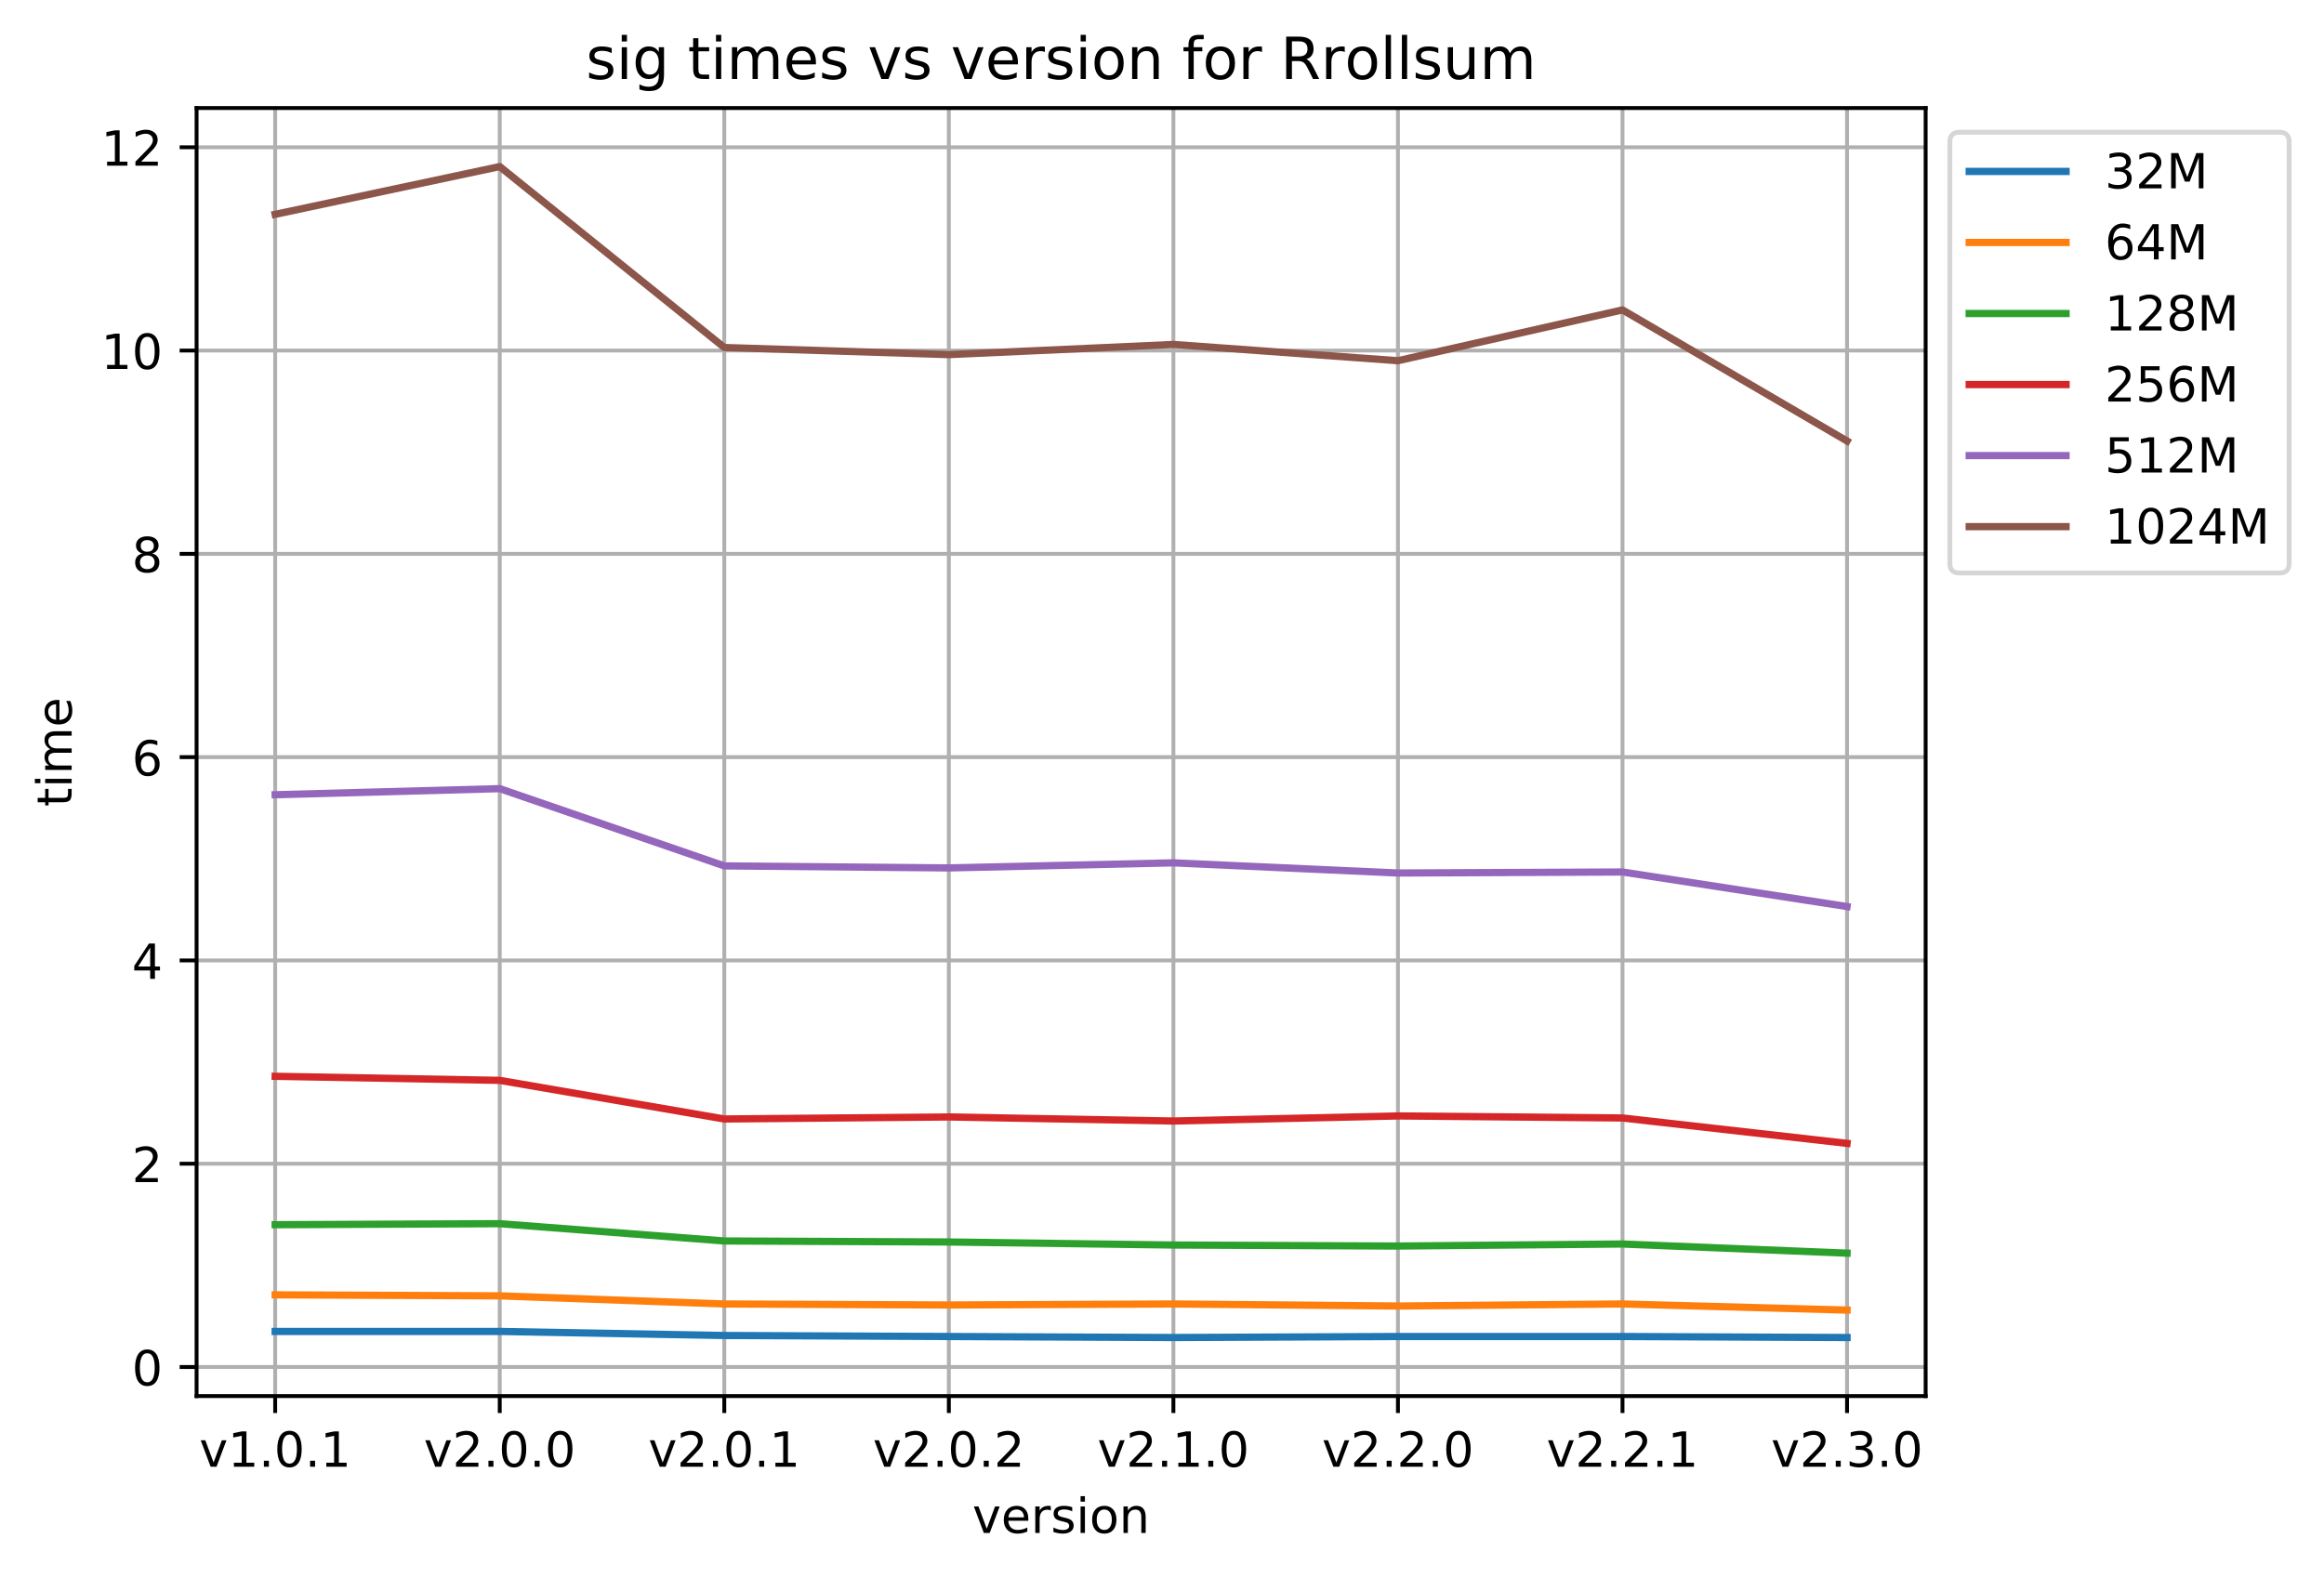
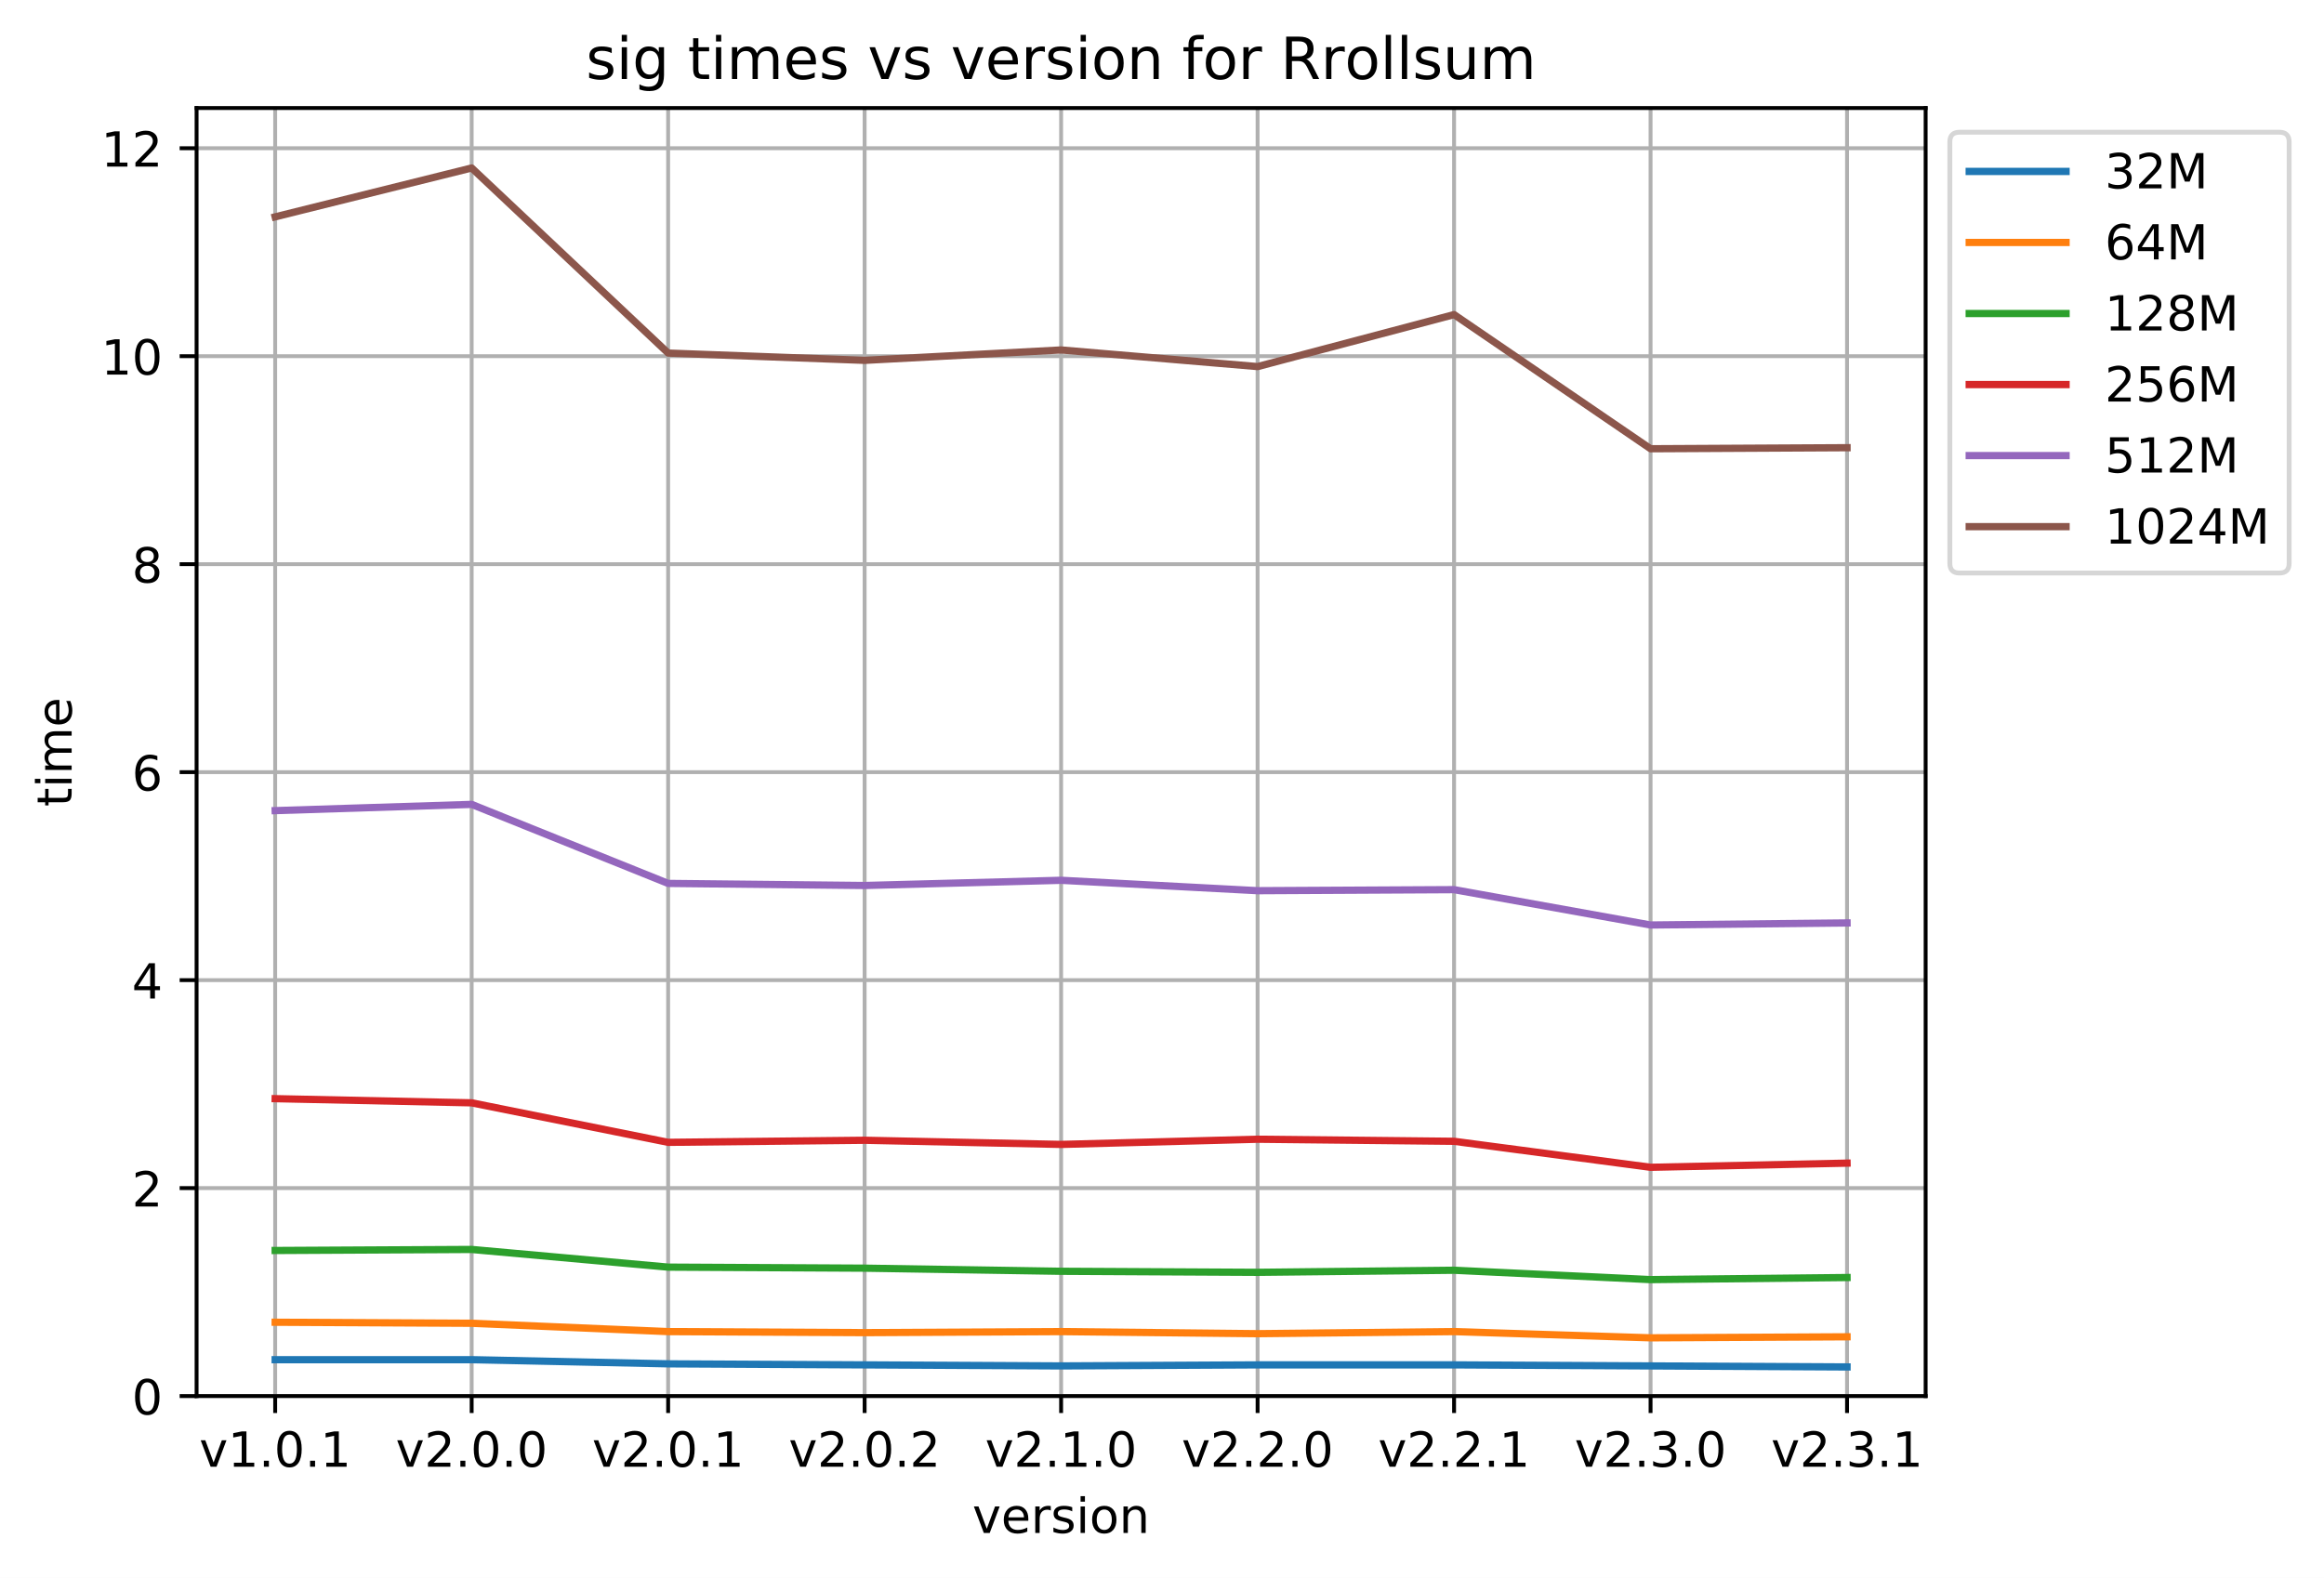
<svg xmlns="http://www.w3.org/2000/svg" xmlns:xlink="http://www.w3.org/1999/xlink" height="325.986pt" version="1.1" viewBox="0 0 480.001 325.986" width="480.001pt">
  <defs>
    <style type="text/css">
*{stroke-linecap:butt;stroke-linejoin:round;}
  </style>
  </defs>
  <g id="figure_1">
    <g id="patch_1">
      <path d="M 0 325.986  L 480.001 325.986  L 480.001 0  L 0 0  z " style="fill:#ffffff;" />
    </g>
    <g id="axes_1">
      <g id="patch_2">
        <path d="M 40.603 288.43  L 397.723 288.43  L 397.723 22.318  L 40.603 22.318  z " style="fill:#ffffff;" />
      </g>
      <g id="matplotlib.axis_1">
        <g id="xtick_1">
          <g id="line2d_1">
-             <path clip-path="url(#pd0c171024f)" d="M 56.836 288.43  L 56.836 22.318  " style="fill:none;stroke:#b0b0b0;stroke-linecap:square;stroke-width:0.8;" />
+             <path clip-path="url(#p513c696b87)" d="M 56.836 288.43  L 56.836 22.318  " style="fill:none;stroke:#b0b0b0;stroke-linecap:square;stroke-width:0.8;" />
          </g>
          <g id="line2d_2">
            <defs>
-               <path d="M 0 0  L 0 3.5  " id="md5c7548d5e" style="stroke:#000000;stroke-width:0.8;" />
-             </defs>
-             <g>
-               <use style="stroke:#000000;stroke-width:0.8;" x="56.836" xlink:href="#md5c7548d5e" y="288.43" />
+               <path d="M 0 0  L 0 3.5  " id="m21c8831b33" style="stroke:#000000;stroke-width:0.8;" />
+             </defs>
+             <g>
+               <use style="stroke:#000000;stroke-width:0.8;" x="56.836" xlink:href="#m21c8831b33" y="288.43" />
            </g>
          </g>
          <g id="text_1">
            <defs>
              <path d="M 2.984 54.688  L 12.5 54.688  L 29.594 8.797  L 46.688 54.688  L 56.203 54.688  L 35.688 0  L 23.484 0  z " id="DejaVuSans-76" />
              <path d="M 12.406 8.297  L 28.516 8.297  L 28.516 63.922  L 10.984 60.406  L 10.984 69.391  L 28.422 72.906  L 38.281 72.906  L 38.281 8.297  L 54.391 8.297  L 54.391 0  L 12.406 0  z " id="DejaVuSans-31" />
              <path d="M 10.688 12.406  L 21 12.406  L 21 0  L 10.688 0  z " id="DejaVuSans-2e" />
              <path d="M 31.781 66.406  Q 24.172 66.406 20.328 58.906  Q 16.5 51.422 16.5 36.375  Q 16.5 21.391 20.328 13.891  Q 24.172 6.391 31.781 6.391  Q 39.453 6.391 43.281 13.891  Q 47.125 21.391 47.125 36.375  Q 47.125 51.422 43.281 58.906  Q 39.453 66.406 31.781 66.406  z M 31.781 74.219  Q 44.047 74.219 50.516 64.516  Q 56.984 54.828 56.984 36.375  Q 56.984 17.969 50.516 8.266  Q 44.047 -1.422 31.781 -1.422  Q 19.531 -1.422 13.062 8.266  Q 6.594 17.969 6.594 36.375  Q 6.594 54.828 13.062 64.516  Q 19.531 74.219 31.781 74.219  z " id="DejaVuSans-30" />
            </defs>
            <g transform="translate(41.1546 303.0286)scale(0.1 -0.1)">
              <use xlink:href="#DejaVuSans-76" />
              <use x="59.18" xlink:href="#DejaVuSans-31" />
              <use x="122.803" xlink:href="#DejaVuSans-2e" />
              <use x="154.59" xlink:href="#DejaVuSans-30" />
              <use x="218.213" xlink:href="#DejaVuSans-2e" />
              <use x="250" xlink:href="#DejaVuSans-31" />
            </g>
          </g>
        </g>
        <g id="xtick_2">
          <g id="line2d_3">
-             <path clip-path="url(#pd0c171024f)" d="M 103.215 288.43  L 103.215 22.318  " style="fill:none;stroke:#b0b0b0;stroke-linecap:square;stroke-width:0.8;" />
+             <path clip-path="url(#p513c696b87)" d="M 97.418 288.43  L 97.418 22.318  " style="fill:none;stroke:#b0b0b0;stroke-linecap:square;stroke-width:0.8;" />
          </g>
          <g id="line2d_4">
            <g>
-               <use style="stroke:#000000;stroke-width:0.8;" x="103.215" xlink:href="#md5c7548d5e" y="288.43" />
+               <use style="stroke:#000000;stroke-width:0.8;" x="97.418" xlink:href="#m21c8831b33" y="288.43" />
            </g>
          </g>
          <g id="text_2">
            <defs>
              <path d="M 19.188 8.297  L 53.609 8.297  L 53.609 0  L 7.328 0  L 7.328 8.297  Q 12.938 14.109 22.625 23.891  Q 32.328 33.688 34.812 36.531  Q 39.547 41.844 41.422 45.531  Q 43.312 49.219 43.312 52.781  Q 43.312 58.594 39.234 62.25  Q 35.156 65.922 28.609 65.922  Q 23.969 65.922 18.812 64.312  Q 13.672 62.703 7.812 59.422  L 7.812 69.391  Q 13.766 71.781 18.938 73  Q 24.125 74.219 28.422 74.219  Q 39.75 74.219 46.484 68.547  Q 53.219 62.891 53.219 53.422  Q 53.219 48.922 51.531 44.891  Q 49.859 40.875 45.406 35.406  Q 44.188 33.984 37.641 27.219  Q 31.109 20.453 19.188 8.297  z " id="DejaVuSans-32" />
            </defs>
-             <g transform="translate(87.53382 303.0286)scale(0.1 -0.1)">
+             <g transform="translate(81.73642 303.0286)scale(0.1 -0.1)">
              <use xlink:href="#DejaVuSans-76" />
              <use x="59.18" xlink:href="#DejaVuSans-32" />
              <use x="122.803" xlink:href="#DejaVuSans-2e" />
              <use x="154.59" xlink:href="#DejaVuSans-30" />
              <use x="218.213" xlink:href="#DejaVuSans-2e" />
              <use x="250" xlink:href="#DejaVuSans-30" />
            </g>
          </g>
        </g>
        <g id="xtick_3">
          <g id="line2d_5">
-             <path clip-path="url(#pd0c171024f)" d="M 149.594 288.43  L 149.594 22.318  " style="fill:none;stroke:#b0b0b0;stroke-linecap:square;stroke-width:0.8;" />
+             <path clip-path="url(#p513c696b87)" d="M 137.999 288.43  L 137.999 22.318  " style="fill:none;stroke:#b0b0b0;stroke-linecap:square;stroke-width:0.8;" />
          </g>
          <g id="line2d_6">
            <g>
-               <use style="stroke:#000000;stroke-width:0.8;" x="149.594" xlink:href="#md5c7548d5e" y="288.43" />
+               <use style="stroke:#000000;stroke-width:0.8;" x="137.999" xlink:href="#m21c8831b33" y="288.43" />
            </g>
          </g>
          <g id="text_3">
-             <g transform="translate(133.913 303.0286)scale(0.1 -0.1)">
+             <g transform="translate(122.3182 303.0286)scale(0.1 -0.1)">
              <use xlink:href="#DejaVuSans-76" />
              <use x="59.18" xlink:href="#DejaVuSans-32" />
              <use x="122.803" xlink:href="#DejaVuSans-2e" />
              <use x="154.59" xlink:href="#DejaVuSans-30" />
              <use x="218.213" xlink:href="#DejaVuSans-2e" />
              <use x="250" xlink:href="#DejaVuSans-31" />
            </g>
          </g>
        </g>
        <g id="xtick_4">
          <g id="line2d_7">
-             <path clip-path="url(#pd0c171024f)" d="M 195.974 288.43  L 195.974 22.318  " style="fill:none;stroke:#b0b0b0;stroke-linecap:square;stroke-width:0.8;" />
+             <path clip-path="url(#p513c696b87)" d="M 178.581 288.43  L 178.581 22.318  " style="fill:none;stroke:#b0b0b0;stroke-linecap:square;stroke-width:0.8;" />
          </g>
          <g id="line2d_8">
            <g>
-               <use style="stroke:#000000;stroke-width:0.8;" x="195.974" xlink:href="#md5c7548d5e" y="288.43" />
+               <use style="stroke:#000000;stroke-width:0.8;" x="178.581" xlink:href="#m21c8831b33" y="288.43" />
            </g>
          </g>
          <g id="text_4">
-             <g transform="translate(180.2923 303.0286)scale(0.1 -0.1)">
+             <g transform="translate(162.9001 303.0286)scale(0.1 -0.1)">
              <use xlink:href="#DejaVuSans-76" />
              <use x="59.18" xlink:href="#DejaVuSans-32" />
              <use x="122.803" xlink:href="#DejaVuSans-2e" />
              <use x="154.59" xlink:href="#DejaVuSans-30" />
              <use x="218.213" xlink:href="#DejaVuSans-2e" />
              <use x="250" xlink:href="#DejaVuSans-32" />
            </g>
          </g>
        </g>
        <g id="xtick_5">
          <g id="line2d_9">
-             <path clip-path="url(#pd0c171024f)" d="M 242.353 288.43  L 242.353 22.318  " style="fill:none;stroke:#b0b0b0;stroke-linecap:square;stroke-width:0.8;" />
+             <path clip-path="url(#p513c696b87)" d="M 219.163 288.43  L 219.163 22.318  " style="fill:none;stroke:#b0b0b0;stroke-linecap:square;stroke-width:0.8;" />
          </g>
          <g id="line2d_10">
            <g>
-               <use style="stroke:#000000;stroke-width:0.8;" x="242.353" xlink:href="#md5c7548d5e" y="288.43" />
+               <use style="stroke:#000000;stroke-width:0.8;" x="219.163" xlink:href="#m21c8831b33" y="288.43" />
            </g>
          </g>
          <g id="text_5">
-             <g transform="translate(226.6715 303.0286)scale(0.1 -0.1)">
+             <g transform="translate(203.4819 303.0286)scale(0.1 -0.1)">
              <use xlink:href="#DejaVuSans-76" />
              <use x="59.18" xlink:href="#DejaVuSans-32" />
              <use x="122.803" xlink:href="#DejaVuSans-2e" />
              <use x="154.59" xlink:href="#DejaVuSans-31" />
              <use x="218.213" xlink:href="#DejaVuSans-2e" />
              <use x="250" xlink:href="#DejaVuSans-30" />
            </g>
          </g>
        </g>
        <g id="xtick_6">
          <g id="line2d_11">
-             <path clip-path="url(#pd0c171024f)" d="M 288.732 288.43  L 288.732 22.318  " style="fill:none;stroke:#b0b0b0;stroke-linecap:square;stroke-width:0.8;" />
+             <path clip-path="url(#p513c696b87)" d="M 259.745 288.43  L 259.745 22.318  " style="fill:none;stroke:#b0b0b0;stroke-linecap:square;stroke-width:0.8;" />
          </g>
          <g id="line2d_12">
            <g>
-               <use style="stroke:#000000;stroke-width:0.8;" x="288.732" xlink:href="#md5c7548d5e" y="288.43" />
+               <use style="stroke:#000000;stroke-width:0.8;" x="259.745" xlink:href="#m21c8831b33" y="288.43" />
            </g>
          </g>
          <g id="text_6">
-             <g transform="translate(273.0507 303.0286)scale(0.1 -0.1)">
+             <g transform="translate(244.0637 303.0286)scale(0.1 -0.1)">
              <use xlink:href="#DejaVuSans-76" />
              <use x="59.18" xlink:href="#DejaVuSans-32" />
              <use x="122.803" xlink:href="#DejaVuSans-2e" />
              <use x="154.59" xlink:href="#DejaVuSans-32" />
              <use x="218.213" xlink:href="#DejaVuSans-2e" />
              <use x="250" xlink:href="#DejaVuSans-30" />
            </g>
          </g>
        </g>
        <g id="xtick_7">
          <g id="line2d_13">
-             <path clip-path="url(#pd0c171024f)" d="M 335.111 288.43  L 335.111 22.318  " style="fill:none;stroke:#b0b0b0;stroke-linecap:square;stroke-width:0.8;" />
+             <path clip-path="url(#p513c696b87)" d="M 300.327 288.43  L 300.327 22.318  " style="fill:none;stroke:#b0b0b0;stroke-linecap:square;stroke-width:0.8;" />
          </g>
          <g id="line2d_14">
            <g>
-               <use style="stroke:#000000;stroke-width:0.8;" x="335.111" xlink:href="#md5c7548d5e" y="288.43" />
+               <use style="stroke:#000000;stroke-width:0.8;" x="300.327" xlink:href="#m21c8831b33" y="288.43" />
            </g>
          </g>
          <g id="text_7">
-             <g transform="translate(319.4299 303.0286)scale(0.1 -0.1)">
+             <g transform="translate(284.6455 303.0286)scale(0.1 -0.1)">
              <use xlink:href="#DejaVuSans-76" />
              <use x="59.18" xlink:href="#DejaVuSans-32" />
              <use x="122.803" xlink:href="#DejaVuSans-2e" />
              <use x="154.59" xlink:href="#DejaVuSans-32" />
              <use x="218.213" xlink:href="#DejaVuSans-2e" />
              <use x="250" xlink:href="#DejaVuSans-31" />
            </g>
          </g>
        </g>
        <g id="xtick_8">
          <g id="line2d_15">
-             <path clip-path="url(#pd0c171024f)" d="M 381.49 288.43  L 381.49 22.318  " style="fill:none;stroke:#b0b0b0;stroke-linecap:square;stroke-width:0.8;" />
+             <path clip-path="url(#p513c696b87)" d="M 340.909 288.43  L 340.909 22.318  " style="fill:none;stroke:#b0b0b0;stroke-linecap:square;stroke-width:0.8;" />
          </g>
          <g id="line2d_16">
            <g>
-               <use style="stroke:#000000;stroke-width:0.8;" x="381.49" xlink:href="#md5c7548d5e" y="288.43" />
+               <use style="stroke:#000000;stroke-width:0.8;" x="340.909" xlink:href="#m21c8831b33" y="288.43" />
            </g>
          </g>
          <g id="text_8">
            <defs>
              <path d="M 40.578 39.312  Q 47.656 37.797 51.625 33  Q 55.609 28.219 55.609 21.188  Q 55.609 10.406 48.188 4.484  Q 40.766 -1.422 27.094 -1.422  Q 22.516 -1.422 17.656 -0.516  Q 12.797 0.391 7.625 2.203  L 7.625 11.719  Q 11.719 9.328 16.594 8.109  Q 21.484 6.891 26.812 6.891  Q 36.078 6.891 40.938 10.547  Q 45.797 14.203 45.797 21.188  Q 45.797 27.641 41.281 31.266  Q 36.766 34.906 28.719 34.906  L 20.219 34.906  L 20.219 43.016  L 29.109 43.016  Q 36.375 43.016 40.234 45.922  Q 44.094 48.828 44.094 54.297  Q 44.094 59.906 40.109 62.906  Q 36.141 65.922 28.719 65.922  Q 24.656 65.922 20.016 65.031  Q 15.375 64.156 9.812 62.312  L 9.812 71.094  Q 15.438 72.656 20.344 73.438  Q 25.25 74.219 29.594 74.219  Q 40.828 74.219 47.359 69.109  Q 53.906 64.016 53.906 55.328  Q 53.906 49.266 50.438 45.094  Q 46.969 40.922 40.578 39.312  z " id="DejaVuSans-33" />
            </defs>
+             <g transform="translate(325.2273 303.0286)scale(0.1 -0.1)">
+               <use xlink:href="#DejaVuSans-76" />
+               <use x="59.18" xlink:href="#DejaVuSans-32" />
+               <use x="122.803" xlink:href="#DejaVuSans-2e" />
+               <use x="154.59" xlink:href="#DejaVuSans-33" />
+               <use x="218.213" xlink:href="#DejaVuSans-2e" />
+               <use x="250" xlink:href="#DejaVuSans-30" />
+             </g>
+           </g>
+         </g>
+         <g id="xtick_9">
+           <g id="line2d_17">
+             <path clip-path="url(#p513c696b87)" d="M 381.49 288.43  L 381.49 22.318  " style="fill:none;stroke:#b0b0b0;stroke-linecap:square;stroke-width:0.8;" />
+           </g>
+           <g id="line2d_18">
+             <g>
+               <use style="stroke:#000000;stroke-width:0.8;" x="381.49" xlink:href="#m21c8831b33" y="288.43" />
+             </g>
+           </g>
+           <g id="text_9">
            <g transform="translate(365.8091 303.0286)scale(0.1 -0.1)">
              <use xlink:href="#DejaVuSans-76" />
              <use x="59.18" xlink:href="#DejaVuSans-32" />
              <use x="122.803" xlink:href="#DejaVuSans-2e" />
              <use x="154.59" xlink:href="#DejaVuSans-33" />
              <use x="218.213" xlink:href="#DejaVuSans-2e" />
-               <use x="250" xlink:href="#DejaVuSans-30" />
-             </g>
-           </g>
-         </g>
-         <g id="text_9">
+               <use x="250" xlink:href="#DejaVuSans-31" />
+             </g>
+           </g>
+         </g>
+         <g id="text_10">
          <defs>
            <path d="M 56.203 29.594  L 56.203 25.203  L 14.891 25.203  Q 15.484 15.922 20.484 11.062  Q 25.484 6.203 34.422 6.203  Q 39.594 6.203 44.453 7.469  Q 49.312 8.734 54.109 11.281  L 54.109 2.781  Q 49.266 0.734 44.188 -0.344  Q 39.109 -1.422 33.891 -1.422  Q 20.797 -1.422 13.156 6.188  Q 5.516 13.812 5.516 26.812  Q 5.516 40.234 12.766 48.109  Q 20.016 56 32.328 56  Q 43.359 56 49.781 48.891  Q 56.203 41.797 56.203 29.594  z M 47.219 32.234  Q 47.125 39.594 43.094 43.984  Q 39.062 48.391 32.422 48.391  Q 24.906 48.391 20.391 44.141  Q 15.875 39.891 15.188 32.172  z " id="DejaVuSans-65" />
            <path d="M 41.109 46.297  Q 39.594 47.172 37.812 47.578  Q 36.031 48 33.891 48  Q 26.266 48 22.188 43.047  Q 18.109 38.094 18.109 28.812  L 18.109 0  L 9.078 0  L 9.078 54.688  L 18.109 54.688  L 18.109 46.188  Q 20.953 51.172 25.484 53.578  Q 30.031 56 36.531 56  Q 37.453 56 38.578 55.875  Q 39.703 55.766 41.062 55.516  z " id="DejaVuSans-72" />
            <path d="M 44.281 53.078  L 44.281 44.578  Q 40.484 46.531 36.375 47.5  Q 32.281 48.484 27.875 48.484  Q 21.188 48.484 17.844 46.438  Q 14.5 44.391 14.5 40.281  Q 14.5 37.156 16.891 35.375  Q 19.281 33.594 26.516 31.984  L 29.594 31.297  Q 39.156 29.25 43.188 25.516  Q 47.219 21.781 47.219 15.094  Q 47.219 7.469 41.188 3.016  Q 35.156 -1.422 24.609 -1.422  Q 20.219 -1.422 15.453 -0.562  Q 10.688 0.297 5.422 2  L 5.422 11.281  Q 10.406 8.688 15.234 7.391  Q 20.062 6.109 24.812 6.109  Q 31.156 6.109 34.562 8.281  Q 37.984 10.453 37.984 14.406  Q 37.984 18.062 35.516 20.016  Q 33.062 21.969 24.703 23.781  L 21.578 24.516  Q 13.234 26.266 9.516 29.906  Q 5.812 33.547 5.812 39.891  Q 5.812 47.609 11.281 51.797  Q 16.75 56 26.812 56  Q 31.781 56 36.172 55.266  Q 40.578 54.547 44.281 53.078  z " id="DejaVuSans-73" />
            <path d="M 9.422 54.688  L 18.406 54.688  L 18.406 0  L 9.422 0  z M 9.422 75.984  L 18.406 75.984  L 18.406 64.594  L 9.422 64.594  z " id="DejaVuSans-69" />
            <path d="M 30.609 48.391  Q 23.391 48.391 19.188 42.75  Q 14.984 37.109 14.984 27.297  Q 14.984 17.484 19.156 11.844  Q 23.344 6.203 30.609 6.203  Q 37.797 6.203 41.984 11.859  Q 46.188 17.531 46.188 27.297  Q 46.188 37.016 41.984 42.703  Q 37.797 48.391 30.609 48.391  z M 30.609 56  Q 42.328 56 49.016 48.375  Q 55.719 40.766 55.719 27.297  Q 55.719 13.875 49.016 6.219  Q 42.328 -1.422 30.609 -1.422  Q 18.844 -1.422 12.172 6.219  Q 5.516 13.875 5.516 27.297  Q 5.516 40.766 12.172 48.375  Q 18.844 56 30.609 56  z " id="DejaVuSans-6f" />
            <path d="M 54.891 33.016  L 54.891 0  L 45.906 0  L 45.906 32.719  Q 45.906 40.484 42.875 44.328  Q 39.844 48.188 33.797 48.188  Q 26.516 48.188 22.312 43.547  Q 18.109 38.922 18.109 30.906  L 18.109 0  L 9.078 0  L 9.078 54.688  L 18.109 54.688  L 18.109 46.188  Q 21.344 51.125 25.703 53.562  Q 30.078 56 35.797 56  Q 45.219 56 50.047 50.172  Q 54.891 44.344 54.891 33.016  z " id="DejaVuSans-6e" />
          </defs>
          <g transform="translate(200.8498 316.7067)scale(0.1 -0.1)">
            <use xlink:href="#DejaVuSans-76" />
            <use x="59.18" xlink:href="#DejaVuSans-65" />
            <use x="120.703" xlink:href="#DejaVuSans-72" />
            <use x="161.816" xlink:href="#DejaVuSans-73" />
            <use x="213.916" xlink:href="#DejaVuSans-69" />
            <use x="241.699" xlink:href="#DejaVuSans-6f" />
            <use x="302.881" xlink:href="#DejaVuSans-6e" />
          </g>
        </g>
      </g>
      <g id="matplotlib.axis_2">
        <g id="ytick_1">
-           <g id="line2d_17">
-             <path clip-path="url(#pd0c171024f)" d="M 40.603 282.424  L 397.723 282.424  " style="fill:none;stroke:#b0b0b0;stroke-linecap:square;stroke-width:0.8;" />
-           </g>
-           <g id="line2d_18">
-             <defs>
-               <path d="M 0 0  L -3.5 0  " id="md4e5b0dac9" style="stroke:#000000;stroke-width:0.8;" />
-             </defs>
-             <g>
-               <use style="stroke:#000000;stroke-width:0.8;" x="40.603" xlink:href="#md4e5b0dac9" y="282.424" />
-             </g>
-           </g>
-           <g id="text_10">
-             <g transform="translate(27.24063 286.2233)scale(0.1 -0.1)">
+           <g id="line2d_19">
+             <path clip-path="url(#p513c696b87)" d="M 40.603 288.43  L 397.723 288.43  " style="fill:none;stroke:#b0b0b0;stroke-linecap:square;stroke-width:0.8;" />
+           </g>
+           <g id="line2d_20">
+             <defs>
+               <path d="M 0 0  L -3.5 0  " id="m4590f98a91" style="stroke:#000000;stroke-width:0.8;" />
+             </defs>
+             <g>
+               <use style="stroke:#000000;stroke-width:0.8;" x="40.603" xlink:href="#m4590f98a91" y="288.43" />
+             </g>
+           </g>
+           <g id="text_11">
+             <g transform="translate(27.24063 292.2293)scale(0.1 -0.1)">
              <use xlink:href="#DejaVuSans-30" />
            </g>
          </g>
        </g>
        <g id="ytick_2">
-           <g id="line2d_19">
-             <path clip-path="url(#pd0c171024f)" d="M 40.603 240.424  L 397.723 240.424  " style="fill:none;stroke:#b0b0b0;stroke-linecap:square;stroke-width:0.8;" />
-           </g>
-           <g id="line2d_20">
-             <g>
-               <use style="stroke:#000000;stroke-width:0.8;" x="40.603" xlink:href="#md4e5b0dac9" y="240.424" />
-             </g>
-           </g>
-           <g id="text_11">
-             <g transform="translate(27.24063 244.2233)scale(0.1 -0.1)">
+           <g id="line2d_21">
+             <path clip-path="url(#p513c696b87)" d="M 40.603 245.462  L 397.723 245.462  " style="fill:none;stroke:#b0b0b0;stroke-linecap:square;stroke-width:0.8;" />
+           </g>
+           <g id="line2d_22">
+             <g>
+               <use style="stroke:#000000;stroke-width:0.8;" x="40.603" xlink:href="#m4590f98a91" y="245.462" />
+             </g>
+           </g>
+           <g id="text_12">
+             <g transform="translate(27.24063 249.2613)scale(0.1 -0.1)">
              <use xlink:href="#DejaVuSans-32" />
            </g>
          </g>
        </g>
        <g id="ytick_3">
-           <g id="line2d_21">
-             <path clip-path="url(#pd0c171024f)" d="M 40.603 198.424  L 397.723 198.424  " style="fill:none;stroke:#b0b0b0;stroke-linecap:square;stroke-width:0.8;" />
-           </g>
-           <g id="line2d_22">
-             <g>
-               <use style="stroke:#000000;stroke-width:0.8;" x="40.603" xlink:href="#md4e5b0dac9" y="198.424" />
-             </g>
-           </g>
-           <g id="text_12">
+           <g id="line2d_23">
+             <path clip-path="url(#p513c696b87)" d="M 40.603 202.494  L 397.723 202.494  " style="fill:none;stroke:#b0b0b0;stroke-linecap:square;stroke-width:0.8;" />
+           </g>
+           <g id="line2d_24">
+             <g>
+               <use style="stroke:#000000;stroke-width:0.8;" x="40.603" xlink:href="#m4590f98a91" y="202.494" />
+             </g>
+           </g>
+           <g id="text_13">
            <defs>
              <path d="M 37.797 64.312  L 12.891 25.391  L 37.797 25.391  z M 35.203 72.906  L 47.609 72.906  L 47.609 25.391  L 58.016 25.391  L 58.016 17.188  L 47.609 17.188  L 47.609 0  L 37.797 0  L 37.797 17.188  L 4.891 17.188  L 4.891 26.703  z " id="DejaVuSans-34" />
            </defs>
-             <g transform="translate(27.24063 202.2233)scale(0.1 -0.1)">
+             <g transform="translate(27.24063 206.2932)scale(0.1 -0.1)">
              <use xlink:href="#DejaVuSans-34" />
            </g>
          </g>
        </g>
        <g id="ytick_4">
-           <g id="line2d_23">
-             <path clip-path="url(#pd0c171024f)" d="M 40.603 156.424  L 397.723 156.424  " style="fill:none;stroke:#b0b0b0;stroke-linecap:square;stroke-width:0.8;" />
-           </g>
-           <g id="line2d_24">
-             <g>
-               <use style="stroke:#000000;stroke-width:0.8;" x="40.603" xlink:href="#md4e5b0dac9" y="156.424" />
-             </g>
-           </g>
-           <g id="text_13">
+           <g id="line2d_25">
+             <path clip-path="url(#p513c696b87)" d="M 40.603 159.526  L 397.723 159.526  " style="fill:none;stroke:#b0b0b0;stroke-linecap:square;stroke-width:0.8;" />
+           </g>
+           <g id="line2d_26">
+             <g>
+               <use style="stroke:#000000;stroke-width:0.8;" x="40.603" xlink:href="#m4590f98a91" y="159.526" />
+             </g>
+           </g>
+           <g id="text_14">
            <defs>
              <path d="M 33.016 40.375  Q 26.375 40.375 22.484 35.828  Q 18.609 31.297 18.609 23.391  Q 18.609 15.531 22.484 10.953  Q 26.375 6.391 33.016 6.391  Q 39.656 6.391 43.531 10.953  Q 47.406 15.531 47.406 23.391  Q 47.406 31.297 43.531 35.828  Q 39.656 40.375 33.016 40.375  z M 52.594 71.297  L 52.594 62.312  Q 48.875 64.062 45.094 64.984  Q 41.312 65.922 37.594 65.922  Q 27.828 65.922 22.672 59.328  Q 17.531 52.734 16.797 39.406  Q 19.672 43.656 24.016 45.922  Q 28.375 48.188 33.594 48.188  Q 44.578 48.188 50.953 41.516  Q 57.328 34.859 57.328 23.391  Q 57.328 12.156 50.688 5.359  Q 44.047 -1.422 33.016 -1.422  Q 20.359 -1.422 13.672 8.266  Q 6.984 17.969 6.984 36.375  Q 6.984 53.656 15.188 63.938  Q 23.391 74.219 37.203 74.219  Q 40.922 74.219 44.703 73.484  Q 48.484 72.75 52.594 71.297  z " id="DejaVuSans-36" />
            </defs>
-             <g transform="translate(27.24063 160.2233)scale(0.1 -0.1)">
+             <g transform="translate(27.24063 163.3251)scale(0.1 -0.1)">
              <use xlink:href="#DejaVuSans-36" />
            </g>
          </g>
        </g>
        <g id="ytick_5">
-           <g id="line2d_25">
-             <path clip-path="url(#pd0c171024f)" d="M 40.603 114.424  L 397.723 114.424  " style="fill:none;stroke:#b0b0b0;stroke-linecap:square;stroke-width:0.8;" />
-           </g>
-           <g id="line2d_26">
-             <g>
-               <use style="stroke:#000000;stroke-width:0.8;" x="40.603" xlink:href="#md4e5b0dac9" y="114.424" />
-             </g>
-           </g>
-           <g id="text_14">
+           <g id="line2d_27">
+             <path clip-path="url(#p513c696b87)" d="M 40.603 116.558  L 397.723 116.558  " style="fill:none;stroke:#b0b0b0;stroke-linecap:square;stroke-width:0.8;" />
+           </g>
+           <g id="line2d_28">
+             <g>
+               <use style="stroke:#000000;stroke-width:0.8;" x="40.603" xlink:href="#m4590f98a91" y="116.558" />
+             </g>
+           </g>
+           <g id="text_15">
            <defs>
              <path d="M 31.781 34.625  Q 24.75 34.625 20.719 30.859  Q 16.703 27.094 16.703 20.516  Q 16.703 13.922 20.719 10.156  Q 24.75 6.391 31.781 6.391  Q 38.812 6.391 42.859 10.172  Q 46.922 13.969 46.922 20.516  Q 46.922 27.094 42.891 30.859  Q 38.875 34.625 31.781 34.625  z M 21.922 38.812  Q 15.578 40.375 12.031 44.719  Q 8.5 49.078 8.5 55.328  Q 8.5 64.062 14.719 69.141  Q 20.953 74.219 31.781 74.219  Q 42.672 74.219 48.875 69.141  Q 55.078 64.062 55.078 55.328  Q 55.078 49.078 51.531 44.719  Q 48 40.375 41.703 38.812  Q 48.828 37.156 52.797 32.312  Q 56.781 27.484 56.781 20.516  Q 56.781 9.906 50.312 4.234  Q 43.844 -1.422 31.781 -1.422  Q 19.734 -1.422 13.25 4.234  Q 6.781 9.906 6.781 20.516  Q 6.781 27.484 10.781 32.312  Q 14.797 37.156 21.922 38.812  z M 18.312 54.391  Q 18.312 48.734 21.844 45.562  Q 25.391 42.391 31.781 42.391  Q 38.141 42.391 41.719 45.562  Q 45.312 48.734 45.312 54.391  Q 45.312 60.062 41.719 63.234  Q 38.141 66.406 31.781 66.406  Q 25.391 66.406 21.844 63.234  Q 18.312 60.062 18.312 54.391  z " id="DejaVuSans-38" />
            </defs>
-             <g transform="translate(27.24063 118.2233)scale(0.1 -0.1)">
+             <g transform="translate(27.24063 120.3571)scale(0.1 -0.1)">
              <use xlink:href="#DejaVuSans-38" />
            </g>
          </g>
        </g>
        <g id="ytick_6">
-           <g id="line2d_27">
-             <path clip-path="url(#pd0c171024f)" d="M 40.603 72.424  L 397.723 72.424  " style="fill:none;stroke:#b0b0b0;stroke-linecap:square;stroke-width:0.8;" />
-           </g>
-           <g id="line2d_28">
-             <g>
-               <use style="stroke:#000000;stroke-width:0.8;" x="40.603" xlink:href="#md4e5b0dac9" y="72.424" />
-             </g>
-           </g>
-           <g id="text_15">
-             <g transform="translate(20.87813 76.22334)scale(0.1 -0.1)">
+           <g id="line2d_29">
+             <path clip-path="url(#p513c696b87)" d="M 40.603 73.59  L 397.723 73.59  " style="fill:none;stroke:#b0b0b0;stroke-linecap:square;stroke-width:0.8;" />
+           </g>
+           <g id="line2d_30">
+             <g>
+               <use style="stroke:#000000;stroke-width:0.8;" x="40.603" xlink:href="#m4590f98a91" y="73.59" />
+             </g>
+           </g>
+           <g id="text_16">
+             <g transform="translate(20.87813 77.38899)scale(0.1 -0.1)">
              <use xlink:href="#DejaVuSans-31" />
              <use x="63.623" xlink:href="#DejaVuSans-30" />
            </g>
          </g>
        </g>
        <g id="ytick_7">
-           <g id="line2d_29">
-             <path clip-path="url(#pd0c171024f)" d="M 40.603 30.424  L 397.723 30.424  " style="fill:none;stroke:#b0b0b0;stroke-linecap:square;stroke-width:0.8;" />
-           </g>
-           <g id="line2d_30">
-             <g>
-               <use style="stroke:#000000;stroke-width:0.8;" x="40.603" xlink:href="#md4e5b0dac9" y="30.424" />
-             </g>
-           </g>
-           <g id="text_16">
-             <g transform="translate(20.87813 34.22334)scale(0.1 -0.1)">
+           <g id="line2d_31">
+             <path clip-path="url(#p513c696b87)" d="M 40.603 30.622  L 397.723 30.622  " style="fill:none;stroke:#b0b0b0;stroke-linecap:square;stroke-width:0.8;" />
+           </g>
+           <g id="line2d_32">
+             <g>
+               <use style="stroke:#000000;stroke-width:0.8;" x="40.603" xlink:href="#m4590f98a91" y="30.622" />
+             </g>
+           </g>
+           <g id="text_17">
+             <g transform="translate(20.87813 34.42092)scale(0.1 -0.1)">
              <use xlink:href="#DejaVuSans-31" />
              <use x="63.623" xlink:href="#DejaVuSans-32" />
            </g>
          </g>
        </g>
-         <g id="text_17">
+         <g id="text_18">
          <defs>
            <path d="M 18.312 70.219  L 18.312 54.688  L 36.812 54.688  L 36.812 47.703  L 18.312 47.703  L 18.312 18.016  Q 18.312 11.328 20.141 9.422  Q 21.969 7.516 27.594 7.516  L 36.812 7.516  L 36.812 0  L 27.594 0  Q 17.188 0 13.234 3.875  Q 9.281 7.766 9.281 18.016  L 9.281 47.703  L 2.688 47.703  L 2.688 54.688  L 9.281 54.688  L 9.281 70.219  z " id="DejaVuSans-74" />
            <path d="M 52 44.188  Q 55.375 50.25 60.062 53.125  Q 64.75 56 71.094 56  Q 79.641 56 84.281 50.016  Q 88.922 44.047 88.922 33.016  L 88.922 0  L 79.891 0  L 79.891 32.719  Q 79.891 40.578 77.094 44.375  Q 74.312 48.188 68.609 48.188  Q 61.625 48.188 57.562 43.547  Q 53.516 38.922 53.516 30.906  L 53.516 0  L 44.484 0  L 44.484 32.719  Q 44.484 40.625 41.703 44.406  Q 38.922 48.188 33.109 48.188  Q 26.219 48.188 22.156 43.531  Q 18.109 38.875 18.109 30.906  L 18.109 0  L 9.078 0  L 9.078 54.688  L 18.109 54.688  L 18.109 46.188  Q 21.188 51.219 25.484 53.609  Q 29.781 56 35.688 56  Q 41.656 56 45.828 52.969  Q 50 49.953 52 44.188  z " id="DejaVuSans-6d" />
          </defs>
          <g transform="translate(14.79844 166.6702)rotate(-90)scale(0.1 -0.1)">
            <use xlink:href="#DejaVuSans-74" />
            <use x="39.209" xlink:href="#DejaVuSans-69" />
            <use x="66.992" xlink:href="#DejaVuSans-6d" />
            <use x="164.404" xlink:href="#DejaVuSans-65" />
          </g>
        </g>
      </g>
-       <g id="line2d_31">
-         <path clip-path="url(#pd0c171024f)" d="M 56.836 275.074  L 103.215 275.074  L 149.594 275.914  L 195.974 276.124  L 242.353 276.334  L 288.732 276.124  L 335.111 276.124  L 381.49 276.334  " style="fill:none;stroke:#1f77b4;stroke-linecap:square;stroke-width:1.5;" />
-       </g>
-       <g id="line2d_32">
-         <path clip-path="url(#pd0c171024f)" d="M 56.836 267.514  L 103.215 267.724  L 149.594 269.404  L 195.974 269.614  L 242.353 269.404  L 288.732 269.824  L 335.111 269.404  L 381.49 270.664  " style="fill:none;stroke:#ff7f0e;stroke-linecap:square;stroke-width:1.5;" />
-       </g>
      <g id="line2d_33">
-         <path clip-path="url(#pd0c171024f)" d="M 56.836 253.024  L 103.215 252.814  L 149.594 256.384  L 195.974 256.594  L 242.353 257.224  L 288.732 257.434  L 335.111 257.014  L 381.49 258.904  " style="fill:none;stroke:#2ca02c;stroke-linecap:square;stroke-width:1.5;" />
+         <path clip-path="url(#p513c696b87)" d="M 56.836 280.911  L 97.418 280.911  L 137.999 281.77  L 178.581 281.985  L 219.163 282.2  L 259.745 281.985  L 300.327 281.985  L 340.909 282.2  L 381.49 282.415  " style="fill:none;stroke:#1f77b4;stroke-linecap:square;stroke-width:1.5;" />
      </g>
      <g id="line2d_34">
-         <path clip-path="url(#pd0c171024f)" d="M 56.836 222.364  L 103.215 223.204  L 149.594 231.184  L 195.974 230.764  L 242.353 231.604  L 288.732 230.554  L 335.111 230.974  L 381.49 236.224  " style="fill:none;stroke:#d62728;stroke-linecap:square;stroke-width:1.5;" />
+         <path clip-path="url(#p513c696b87)" d="M 56.836 273.176  L 97.418 273.391  L 137.999 275.11  L 178.581 275.325  L 219.163 275.11  L 259.745 275.54  L 300.327 275.11  L 340.909 276.399  L 381.49 276.184  " style="fill:none;stroke:#ff7f0e;stroke-linecap:square;stroke-width:1.5;" />
      </g>
      <g id="line2d_35">
-         <path clip-path="url(#pd0c171024f)" d="M 56.836 164.194  L 103.215 162.934  L 149.594 178.894  L 195.974 179.314  L 242.353 178.264  L 288.732 180.364  L 335.111 180.154  L 381.49 187.294  " style="fill:none;stroke:#9467bd;stroke-linecap:square;stroke-width:1.5;" />
+         <path clip-path="url(#p513c696b87)" d="M 56.836 258.352  L 97.418 258.138  L 137.999 261.79  L 178.581 262.005  L 219.163 262.649  L 259.745 262.864  L 300.327 262.434  L 340.909 264.368  L 381.49 263.938  " style="fill:none;stroke:#2ca02c;stroke-linecap:square;stroke-width:1.5;" />
      </g>
      <g id="line2d_36">
-         <path clip-path="url(#pd0c171024f)" d="M 56.836 44.284  L 103.215 34.414  L 149.594 71.794  L 195.974 73.264  L 242.353 71.164  L 288.732 74.524  L 335.111 64.024  L 381.49 91.114  " style="fill:none;stroke:#8c564b;stroke-linecap:square;stroke-width:1.5;" />
+         <path clip-path="url(#p513c696b87)" d="M 56.836 226.986  L 97.418 227.845  L 137.999 236.009  L 178.581 235.579  L 219.163 236.439  L 259.745 235.365  L 300.327 235.794  L 340.909 241.165  L 381.49 240.306  " style="fill:none;stroke:#d62728;stroke-linecap:square;stroke-width:1.5;" />
+       </g>
+       <g id="line2d_37">
+         <path clip-path="url(#p513c696b87)" d="M 56.836 167.475  L 97.418 166.186  L 137.999 182.514  L 178.581 182.944  L 219.163 181.869  L 259.745 184.018  L 300.327 183.803  L 340.909 191.107  L 381.49 190.678  " style="fill:none;stroke:#9467bd;stroke-linecap:square;stroke-width:1.5;" />
+       </g>
+       <g id="line2d_38">
+         <path clip-path="url(#p513c696b87)" d="M 56.836 44.801  L 97.418 34.704  L 137.999 72.945  L 178.581 74.449  L 219.163 72.301  L 259.745 75.738  L 300.327 64.996  L 340.909 92.711  L 381.49 92.496  " style="fill:none;stroke:#8c564b;stroke-linecap:square;stroke-width:1.5;" />
      </g>
      <g id="patch_3">
        <path d="M 40.603 288.43  L 40.603 22.318  " style="fill:none;stroke:#000000;stroke-linecap:square;stroke-linejoin:miter;stroke-width:0.8;" />
      </g>
      <g id="patch_4">
        <path d="M 397.723 288.43  L 397.723 22.318  " style="fill:none;stroke:#000000;stroke-linecap:square;stroke-linejoin:miter;stroke-width:0.8;" />
      </g>
      <g id="patch_5">
        <path d="M 40.603 288.43  L 397.723 288.43  " style="fill:none;stroke:#000000;stroke-linecap:square;stroke-linejoin:miter;stroke-width:0.8;" />
      </g>
      <g id="patch_6">
        <path d="M 40.603 22.318  L 397.723 22.318  " style="fill:none;stroke:#000000;stroke-linecap:square;stroke-linejoin:miter;stroke-width:0.8;" />
      </g>
-       <g id="text_18">
+       <g id="text_19">
        <defs>
          <path d="M 45.406 27.984  Q 45.406 37.75 41.375 43.109  Q 37.359 48.484 30.078 48.484  Q 22.859 48.484 18.828 43.109  Q 14.797 37.75 14.797 27.984  Q 14.797 18.266 18.828 12.891  Q 22.859 7.516 30.078 7.516  Q 37.359 7.516 41.375 12.891  Q 45.406 18.266 45.406 27.984  z M 54.391 6.781  Q 54.391 -7.172 48.188 -13.984  Q 42 -20.797 29.203 -20.797  Q 24.469 -20.797 20.266 -20.094  Q 16.062 -19.391 12.109 -17.922  L 12.109 -9.188  Q 16.062 -11.328 19.922 -12.344  Q 23.781 -13.375 27.781 -13.375  Q 36.625 -13.375 41.016 -8.766  Q 45.406 -4.156 45.406 5.172  L 45.406 9.625  Q 42.625 4.781 38.281 2.391  Q 33.938 0 27.875 0  Q 17.828 0 11.672 7.656  Q 5.516 15.328 5.516 27.984  Q 5.516 40.672 11.672 48.328  Q 17.828 56 27.875 56  Q 33.938 56 38.281 53.609  Q 42.625 51.219 45.406 46.391  L 45.406 54.688  L 54.391 54.688  z " id="DejaVuSans-67" />
          <path id="DejaVuSans-20" />
          <path d="M 37.109 75.984  L 37.109 68.5  L 28.516 68.5  Q 23.688 68.5 21.797 66.547  Q 19.922 64.594 19.922 59.516  L 19.922 54.688  L 34.719 54.688  L 34.719 47.703  L 19.922 47.703  L 19.922 0  L 10.891 0  L 10.891 47.703  L 2.297 47.703  L 2.297 54.688  L 10.891 54.688  L 10.891 58.5  Q 10.891 67.625 15.141 71.797  Q 19.391 75.984 28.609 75.984  z " id="DejaVuSans-66" />
          <path d="M 44.391 34.188  Q 47.562 33.109 50.562 29.594  Q 53.562 26.078 56.594 19.922  L 66.609 0  L 56 0  L 46.688 18.703  Q 43.062 26.031 39.672 28.422  Q 36.281 30.812 30.422 30.812  L 19.672 30.812  L 19.672 0  L 9.812 0  L 9.812 72.906  L 32.078 72.906  Q 44.578 72.906 50.734 67.672  Q 56.891 62.453 56.891 51.906  Q 56.891 45.016 53.688 40.469  Q 50.484 35.938 44.391 34.188  z M 19.672 64.797  L 19.672 38.922  L 32.078 38.922  Q 39.203 38.922 42.844 42.219  Q 46.484 45.516 46.484 51.906  Q 46.484 58.297 42.844 61.547  Q 39.203 64.797 32.078 64.797  z " id="DejaVuSans-52" />
          <path d="M 9.422 75.984  L 18.406 75.984  L 18.406 0  L 9.422 0  z " id="DejaVuSans-6c" />
          <path d="M 8.5 21.578  L 8.5 54.688  L 17.484 54.688  L 17.484 21.922  Q 17.484 14.156 20.5 10.266  Q 23.531 6.391 29.594 6.391  Q 36.859 6.391 41.078 11.031  Q 45.312 15.672 45.312 23.688  L 45.312 54.688  L 54.297 54.688  L 54.297 0  L 45.312 0  L 45.312 8.406  Q 42.047 3.422 37.719 1  Q 33.406 -1.422 27.688 -1.422  Q 18.266 -1.422 13.375 4.438  Q 8.5 10.297 8.5 21.578  z M 31.109 56  z " id="DejaVuSans-75" />
        </defs>
        <g transform="translate(121.0322 16.31812)scale(0.12 -0.12)">
          <use xlink:href="#DejaVuSans-73" />
          <use x="52.1" xlink:href="#DejaVuSans-69" />
          <use x="79.883" xlink:href="#DejaVuSans-67" />
          <use x="143.359" xlink:href="#DejaVuSans-20" />
          <use x="175.146" xlink:href="#DejaVuSans-74" />
          <use x="214.355" xlink:href="#DejaVuSans-69" />
          <use x="242.139" xlink:href="#DejaVuSans-6d" />
          <use x="339.551" xlink:href="#DejaVuSans-65" />
          <use x="401.074" xlink:href="#DejaVuSans-73" />
          <use x="453.174" xlink:href="#DejaVuSans-20" />
          <use x="484.961" xlink:href="#DejaVuSans-76" />
          <use x="544.141" xlink:href="#DejaVuSans-73" />
          <use x="596.24" xlink:href="#DejaVuSans-20" />
          <use x="628.027" xlink:href="#DejaVuSans-76" />
          <use x="687.207" xlink:href="#DejaVuSans-65" />
          <use x="748.73" xlink:href="#DejaVuSans-72" />
          <use x="789.844" xlink:href="#DejaVuSans-73" />
          <use x="841.943" xlink:href="#DejaVuSans-69" />
          <use x="869.727" xlink:href="#DejaVuSans-6f" />
          <use x="930.908" xlink:href="#DejaVuSans-6e" />
          <use x="994.287" xlink:href="#DejaVuSans-20" />
          <use x="1026.074" xlink:href="#DejaVuSans-66" />
          <use x="1061.279" xlink:href="#DejaVuSans-6f" />
          <use x="1122.461" xlink:href="#DejaVuSans-72" />
          <use x="1163.574" xlink:href="#DejaVuSans-20" />
          <use x="1195.361" xlink:href="#DejaVuSans-52" />
          <use x="1264.844" xlink:href="#DejaVuSans-72" />
          <use x="1305.926" xlink:href="#DejaVuSans-6f" />
          <use x="1367.107" xlink:href="#DejaVuSans-6c" />
          <use x="1394.891" xlink:href="#DejaVuSans-6c" />
          <use x="1422.674" xlink:href="#DejaVuSans-73" />
          <use x="1474.773" xlink:href="#DejaVuSans-75" />
          <use x="1538.152" xlink:href="#DejaVuSans-6d" />
        </g>
      </g>
      <g id="legend_1">
        <g id="patch_7">
          <path d="M 404.723 118.387  L 470.801 118.387  Q 472.801 118.387 472.801 116.387  L 472.801 29.318  Q 472.801 27.318 470.801 27.318  L 404.723 27.318  Q 402.723 27.318 402.723 29.318  L 402.723 116.387  Q 402.723 118.387 404.723 118.387  z " style="fill:#ffffff;opacity:0.8;stroke:#cccccc;stroke-linejoin:miter;" />
        </g>
-         <g id="line2d_37">
+         <g id="line2d_39">
          <path d="M 406.723 35.417  L 426.723 35.417  " style="fill:none;stroke:#1f77b4;stroke-linecap:square;stroke-width:1.5;" />
        </g>
-         <g id="line2d_38" />
-         <g id="text_19">
+         <g id="line2d_40" />
+         <g id="text_20">
          <defs>
            <path d="M 9.812 72.906  L 24.516 72.906  L 43.109 23.297  L 61.812 72.906  L 76.516 72.906  L 76.516 0  L 66.891 0  L 66.891 64.016  L 48.094 14.016  L 38.188 14.016  L 19.391 64.016  L 19.391 0  L 9.812 0  z " id="DejaVuSans-4d" />
          </defs>
          <g transform="translate(434.7231 38.91656)scale(0.1 -0.1)">
            <use xlink:href="#DejaVuSans-33" />
            <use x="63.623" xlink:href="#DejaVuSans-32" />
            <use x="127.246" xlink:href="#DejaVuSans-4d" />
          </g>
        </g>
-         <g id="line2d_39">
+         <g id="line2d_41">
          <path d="M 406.723 50.095  L 426.723 50.095  " style="fill:none;stroke:#ff7f0e;stroke-linecap:square;stroke-width:1.5;" />
        </g>
-         <g id="line2d_40" />
-         <g id="text_20">
+         <g id="line2d_42" />
+         <g id="text_21">
          <g transform="translate(434.7231 53.59469)scale(0.1 -0.1)">
            <use xlink:href="#DejaVuSans-36" />
            <use x="63.623" xlink:href="#DejaVuSans-34" />
            <use x="127.246" xlink:href="#DejaVuSans-4d" />
          </g>
        </g>
-         <g id="line2d_41">
+         <g id="line2d_43">
          <path d="M 406.723 64.773  L 426.723 64.773  " style="fill:none;stroke:#2ca02c;stroke-linecap:square;stroke-width:1.5;" />
        </g>
-         <g id="line2d_42" />
-         <g id="text_21">
+         <g id="line2d_44" />
+         <g id="text_22">
          <g transform="translate(434.7231 68.27281)scale(0.1 -0.1)">
            <use xlink:href="#DejaVuSans-31" />
            <use x="63.623" xlink:href="#DejaVuSans-32" />
            <use x="127.246" xlink:href="#DejaVuSans-38" />
            <use x="190.869" xlink:href="#DejaVuSans-4d" />
          </g>
        </g>
-         <g id="line2d_43">
+         <g id="line2d_45">
          <path d="M 406.723 79.451  L 426.723 79.451  " style="fill:none;stroke:#d62728;stroke-linecap:square;stroke-width:1.5;" />
        </g>
-         <g id="line2d_44" />
-         <g id="text_22">
+         <g id="line2d_46" />
+         <g id="text_23">
          <defs>
            <path d="M 10.797 72.906  L 49.516 72.906  L 49.516 64.594  L 19.828 64.594  L 19.828 46.734  Q 21.969 47.469 24.109 47.828  Q 26.266 48.188 28.422 48.188  Q 40.625 48.188 47.75 41.5  Q 54.891 34.812 54.891 23.391  Q 54.891 11.625 47.562 5.094  Q 40.234 -1.422 26.906 -1.422  Q 22.312 -1.422 17.547 -0.641  Q 12.797 0.141 7.719 1.703  L 7.719 11.625  Q 12.109 9.234 16.797 8.062  Q 21.484 6.891 26.703 6.891  Q 35.156 6.891 40.078 11.328  Q 45.016 15.766 45.016 23.391  Q 45.016 31 40.078 35.438  Q 35.156 39.891 26.703 39.891  Q 22.75 39.891 18.812 39.016  Q 14.891 38.141 10.797 36.281  z " id="DejaVuSans-35" />
          </defs>
          <g transform="translate(434.7231 82.95094)scale(0.1 -0.1)">
            <use xlink:href="#DejaVuSans-32" />
            <use x="63.623" xlink:href="#DejaVuSans-35" />
            <use x="127.246" xlink:href="#DejaVuSans-36" />
            <use x="190.869" xlink:href="#DejaVuSans-4d" />
          </g>
        </g>
-         <g id="line2d_45">
+         <g id="line2d_47">
          <path d="M 406.723 94.129  L 426.723 94.129  " style="fill:none;stroke:#9467bd;stroke-linecap:square;stroke-width:1.5;" />
        </g>
-         <g id="line2d_46" />
-         <g id="text_23">
+         <g id="line2d_48" />
+         <g id="text_24">
          <g transform="translate(434.7231 97.62906)scale(0.1 -0.1)">
            <use xlink:href="#DejaVuSans-35" />
            <use x="63.623" xlink:href="#DejaVuSans-31" />
            <use x="127.246" xlink:href="#DejaVuSans-32" />
            <use x="190.869" xlink:href="#DejaVuSans-4d" />
          </g>
        </g>
-         <g id="line2d_47">
+         <g id="line2d_49">
          <path d="M 406.723 108.807  L 426.723 108.807  " style="fill:none;stroke:#8c564b;stroke-linecap:square;stroke-width:1.5;" />
        </g>
-         <g id="line2d_48" />
-         <g id="text_24">
+         <g id="line2d_50" />
+         <g id="text_25">
          <g transform="translate(434.7231 112.3072)scale(0.1 -0.1)">
            <use xlink:href="#DejaVuSans-31" />
            <use x="63.623" xlink:href="#DejaVuSans-30" />
            <use x="127.246" xlink:href="#DejaVuSans-32" />
            <use x="190.869" xlink:href="#DejaVuSans-34" />
            <use x="254.492" xlink:href="#DejaVuSans-4d" />
          </g>
        </g>
      </g>
    </g>
  </g>
  <defs>
-     <clipPath id="pd0c171024f">
+     <clipPath id="p513c696b87">
      <rect height="266.112" width="357.12" x="40.603" y="22.318" />
    </clipPath>
  </defs>
</svg>
